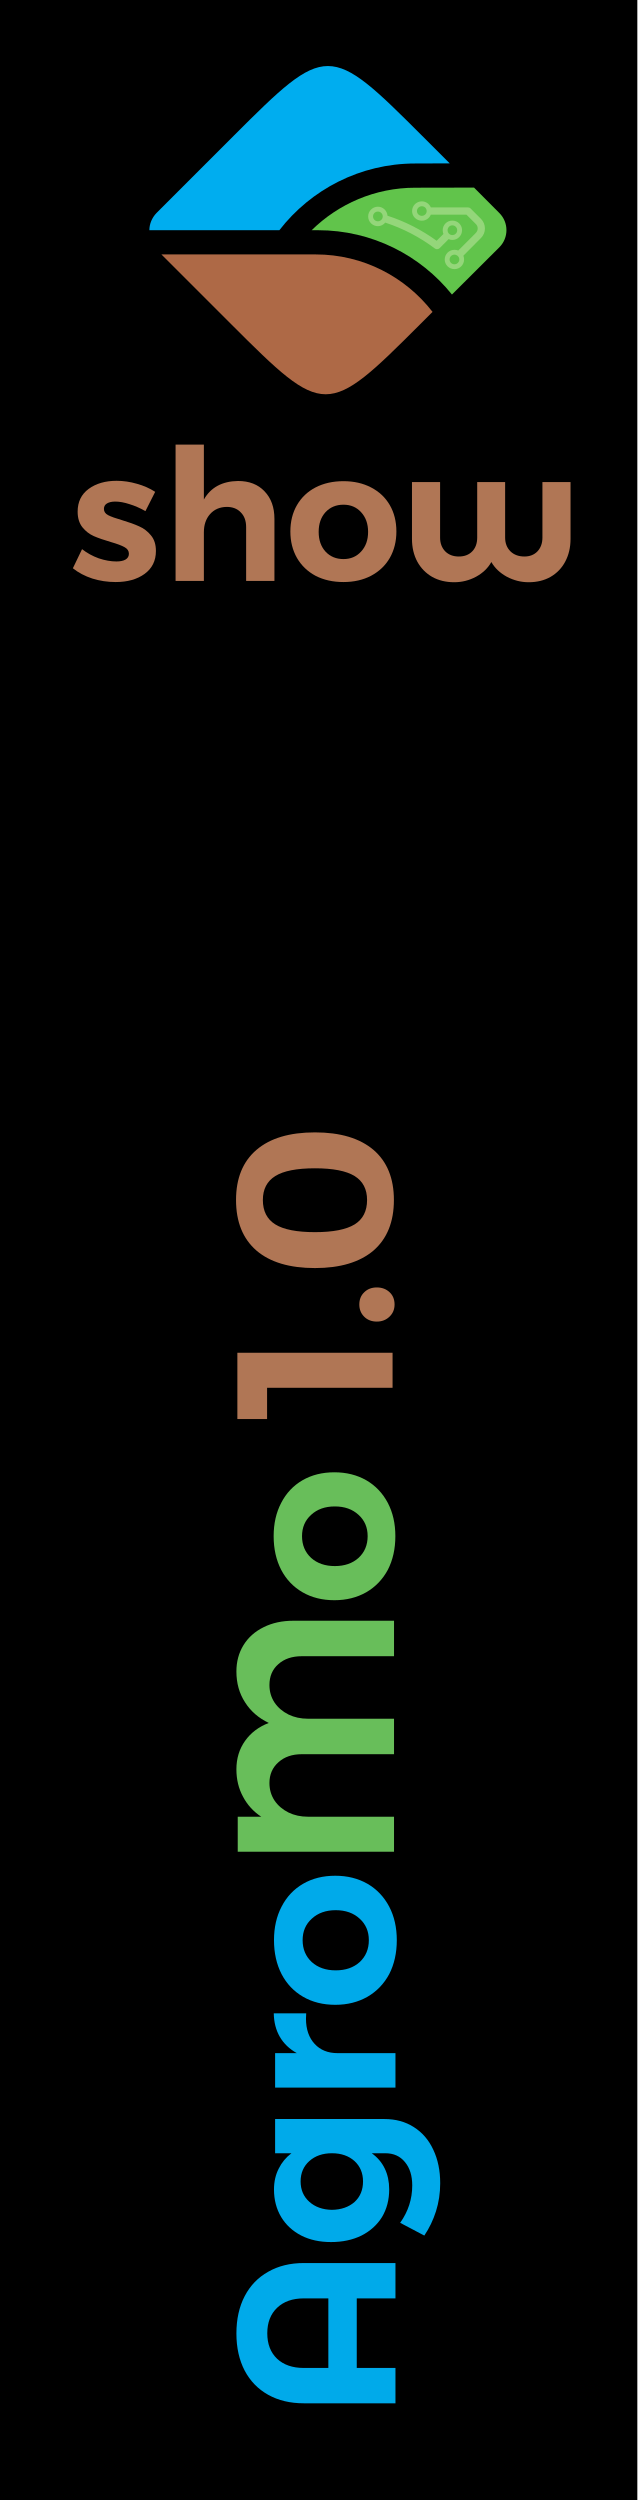
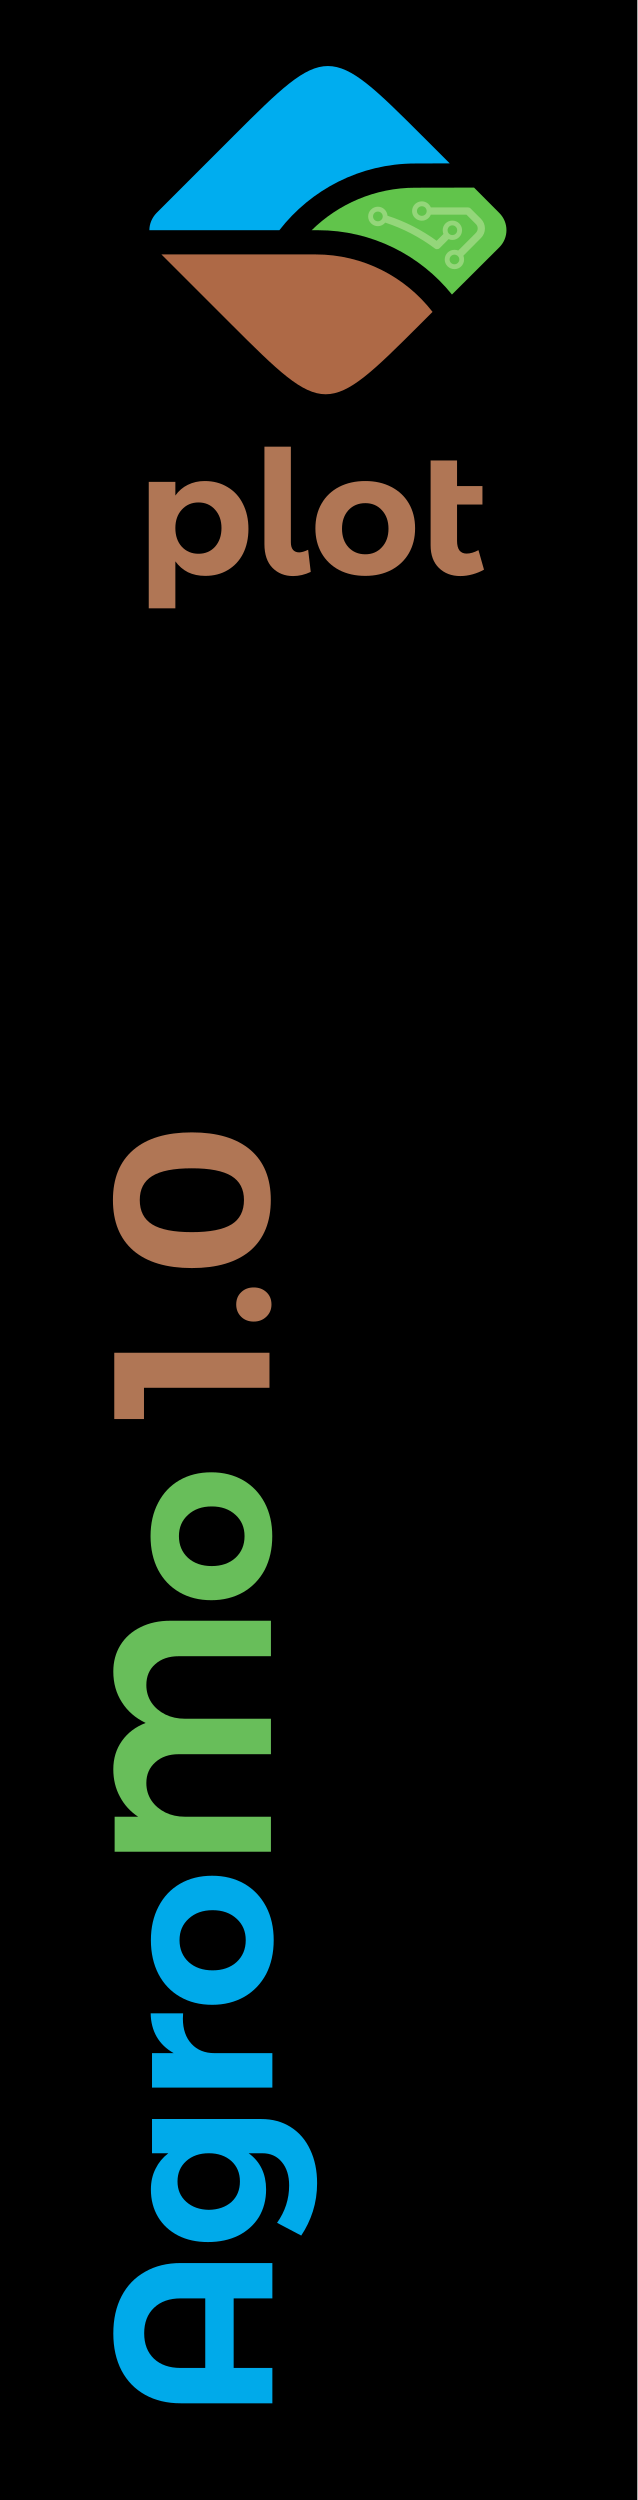
<svg xmlns="http://www.w3.org/2000/svg" version="1.1" id="svg10" width="196.742" height="771.742" viewBox="0 0 196.742 771.742">
  <defs id="defs14" />
-   <g id="g2824">
+   <g id="g956">
    <rect y="1.871" x="1.871" height="768" width="193" id="rect20" style="opacity:1;fill:#000000;fill-opacity:1;stroke:#000000;stroke-width:3.742;stroke-miterlimit:4;stroke-dasharray:none;stroke-opacity:1" />
-     <g transform="translate(-252.1288,1.871238)" id="g1054">
-       <path d="m 349.595,76.669 h -47.639 l 21.621,21.621 c 28.73,28.73 29.463,28.73 58.193,0 l 3.884,-3.884 C 377.299,83.631 364.253,76.669 349.595,76.669 Z" style="fill:#ae6946;fill-rule:evenodd;stroke-width:0.763" id="path2" />
-       <path d="m 348.333,69.193 h 1.942 c 16.71,0 31.661,7.769 41.372,19.862 l 14.621,-14.585 c 2.932,-2.932 2.932,-7.659 0,-10.59 l -7.805,-7.842 -18.139,0.037 c -12.459,0 -23.746,5.02 -31.991,13.119 z" style="fill:#61c44b;fill-rule:evenodd;stroke-width:0.763" id="path4" />
-       <path d="m 390.952,48.562 -8.502,-8.502 c -28.73,-28.73 -29.463,-28.73 -58.193,0 l -23.819,23.819 c -1.429,1.503 -2.199,3.408 -2.199,5.314 h 40.127 c 9.711,-12.533 24.919,-20.595 41.959,-20.595 z" style="fill:#00adef;fill-rule:evenodd;stroke-width:0.763" id="path6" />
-       <path d="m 391.758,70.695 c -0.806,0 -1.466,-0.66 -1.466,-1.503 0,-0.806 0.66,-1.502 1.466,-1.502 0.843,0 1.502,0.696 1.502,1.502 0,0.843 -0.66,1.503 -1.502,1.503 z m -22.977,-4.251 c -0.843,0 -1.502,-0.696 -1.502,-1.502 0,-0.843 0.66,-1.503 1.502,-1.503 0.806,0 1.503,0.66 1.503,1.503 0,0.806 -0.696,1.502 -1.503,1.502 z m 22.977,-0.22 c -1.649,0 -2.968,1.319 -2.968,2.968 0,0.44 0.073,0.806 0.22,1.173 l -2.089,2.089 c -4.654,-3.371 -9.748,-5.973 -15.171,-7.732 -0.11,-1.539 -1.393,-2.785 -2.968,-2.785 -1.649,0 -3.005,1.356 -3.005,3.005 0,1.649 1.356,3.005 3.005,3.005 0.916,0 1.722,-0.44 2.272,-1.099 5.497,1.796 10.627,4.471 15.318,7.989 0.183,0.147 0.44,0.22 0.66,0.22 0.293,0 0.586,-0.11 0.806,-0.33 l 2.785,-2.785 c 0.33,0.183 0.733,0.257 1.136,0.257 1.686,0 3.005,-1.356 3.005,-3.005 0,-1.649 -1.319,-2.968 -3.005,-2.968 z" style="fill:#94d67a;fill-rule:evenodd;stroke-width:0.763" id="path8" />
-       <path d="m 392.417,79.71 c -0.843,0 -1.502,-0.66 -1.502,-1.466 0,-0.843 0.66,-1.503 1.502,-1.503 0.806,0 1.502,0.66 1.502,1.503 0,0.806 -0.696,1.466 -1.502,1.466 z M 382.34,64.759 c -0.806,0 -1.502,-0.66 -1.502,-1.466 0,-0.843 0.696,-1.503 1.502,-1.503 0.843,0 1.502,0.66 1.502,1.503 0,0.806 -0.66,1.466 -1.502,1.466 z m 18.249,0.916 -3.188,-3.188 c -0.22,-0.22 -0.513,-0.33 -0.806,-0.33 h -11.47 c -0.476,-1.099 -1.539,-1.869 -2.785,-1.869 -1.649,0 -3.005,1.319 -3.005,3.005 0,1.649 1.356,2.968 3.005,2.968 1.246,0 2.345,-0.77 2.785,-1.869 h 10.994 l 2.895,2.895 c 0.77,0.733 0.77,1.979 0,2.748 l -5.423,5.424 c -0.367,-0.147 -0.77,-0.22 -1.173,-0.22 -1.649,0 -3.005,1.319 -3.005,3.005 0,1.649 1.356,2.968 3.005,2.968 1.649,0 2.968,-1.319 2.968,-2.968 0,-0.44 -0.073,-0.843 -0.22,-1.173 l 5.423,-5.46 c 1.649,-1.612 1.649,-4.287 0,-5.937 z" style="fill:#94d67a;fill-rule:evenodd;stroke-width:0.763" id="path10" />
+     <path id="path2" style="fill:#ae6946;fill-rule:evenodd;stroke-width:0.763" d="M 97.466,78.54 H 49.828 l 21.621,21.621 c 28.73,28.73 29.463,28.73 58.193,0 l 3.884,-3.884 C 125.17,85.502 112.125,78.54 97.466,78.54 Z" />
+     <path id="path4" style="fill:#61c44b;fill-rule:evenodd;stroke-width:0.763" d="m 96.204,71.064 h 1.942 c 16.71,0 31.661,7.769 41.372,19.862 L 154.141,76.341 c 2.932,-2.932 2.932,-7.659 0,-10.59 l -7.805,-7.842 -18.139,0.037 c -12.459,0 -23.746,5.02 -31.991,13.119 z" />
+     <path id="path6" style="fill:#00adef;fill-rule:evenodd;stroke-width:0.763" d="m 138.823,50.433 -8.502,-8.502 c -28.73,-28.73 -29.463,-28.73 -58.193,0 L 48.309,65.751 c -1.429,1.503 -2.199,3.408 -2.199,5.314 h 40.127 c 9.711,-12.533 24.919,-20.595 41.959,-20.595 z" />
+     <path id="path8" style="fill:#94d67a;fill-rule:evenodd;stroke-width:0.763" d="m 139.629,72.567 c -0.806,0 -1.466,-0.66 -1.466,-1.503 0,-0.806 0.66,-1.502 1.466,-1.502 0.843,0 1.502,0.696 1.502,1.502 0,0.843 -0.66,1.503 -1.502,1.503 z m -22.977,-4.251 c -0.843,0 -1.502,-0.696 -1.502,-1.502 0,-0.843 0.66,-1.503 1.502,-1.503 0.806,0 1.503,0.66 1.503,1.503 0,0.806 -0.696,1.502 -1.503,1.502 z m 22.977,-0.22 c -1.649,0 -2.968,1.319 -2.968,2.968 0,0.44 0.073,0.806 0.22,1.173 l -2.089,2.089 c -4.654,-3.371 -9.748,-5.973 -15.171,-7.732 -0.11,-1.539 -1.393,-2.785 -2.968,-2.785 -1.649,0 -3.005,1.356 -3.005,3.005 0,1.649 1.356,3.005 3.005,3.005 0.916,0 1.722,-0.44 2.272,-1.099 5.497,1.796 10.627,4.471 15.318,7.989 0.183,0.147 0.44,0.22 0.66,0.22 0.293,0 0.586,-0.11 0.806,-0.33 l 2.785,-2.785 c 0.33,0.183 0.733,0.257 1.136,0.257 1.686,0 3.005,-1.356 3.005,-3.005 0,-1.649 -1.319,-2.968 -3.005,-2.968 z" />
+     <path id="path10" style="fill:#94d67a;fill-rule:evenodd;stroke-width:0.763" d="m 140.289,81.581 c -0.843,0 -1.502,-0.66 -1.502,-1.466 0,-0.843 0.66,-1.503 1.502,-1.503 0.806,0 1.502,0.66 1.502,1.503 0,0.806 -0.696,1.466 -1.502,1.466 z M 130.211,66.63 c -0.806,0 -1.502,-0.66 -1.502,-1.466 0,-0.843 0.696,-1.503 1.502,-1.503 0.843,0 1.502,0.66 1.502,1.503 0,0.806 -0.66,1.466 -1.502,1.466 z m 18.249,0.916 -3.188,-3.188 c -0.22,-0.22 -0.513,-0.33 -0.806,-0.33 h -11.47 c -0.476,-1.099 -1.539,-1.869 -2.785,-1.869 -1.649,0 -3.005,1.319 -3.005,3.005 0,1.649 1.356,2.968 3.005,2.968 1.246,0 2.345,-0.77 2.785,-1.869 h 10.994 l 2.895,2.895 c 0.77,0.733 0.77,1.979 0,2.748 l -5.423,5.424 c -0.367,-0.147 -0.77,-0.22 -1.173,-0.22 -1.649,0 -3.005,1.319 -3.005,3.005 0,1.649 1.356,2.968 3.005,2.968 1.649,0 2.968,-1.319 2.968,-2.968 0,-0.44 -0.073,-0.843 -0.22,-1.173 l 5.423,-5.46 c 1.649,-1.612 1.649,-4.287 0,-5.937 z" />
+     <g aria-label="Agro" transform="rotate(-90,-144.1288,146)" style="font-style:normal;font-variant:normal;font-weight:normal;font-stretch:normal;font-size:69.055px;line-height:1.25;font-family:'Montserrat Alternates';-inkscape-font-specification:'Montserrat Alternates';letter-spacing:0px;word-spacing:0px;fill:#00aaea;fill-opacity:1;stroke:none;stroke-width:1.726" id="text1000">
+       <path d="m -740.02,345.893 q 0,-6.284 2.624,-10.98 2.624,-4.696 7.458,-7.251 4.903,-2.555 11.463,-2.555 6.629,0 11.532,2.555 4.903,2.555 7.527,7.251 2.693,4.696 2.693,10.98 v 28.313 h -10.911 V 362.26 h -21.476 v 11.947 h -10.911 z m 32.387,0 q 0,-5.179 -2.9,-8.218 -2.9,-3.038 -7.872,-3.038 -4.972,0 -7.872,3.038 -2.831,3.038 -2.831,8.218 v 7.596 h 21.476 z" style="fill:#00aaea;fill-opacity:1;stroke-width:1.726" id="path1056" />
+       <path d="m -652.264,337.054 v 33.699 q 0,5.248 -2.486,9.115 -2.486,3.936 -6.975,6.008 -4.489,2.141 -10.358,2.141 -4.558,0 -8.701,-1.312 -4.074,-1.312 -7.458,-3.591 l 3.936,-7.458 q 5.248,3.729 11.532,3.729 4.558,0 7.251,-2.279 2.693,-2.21 2.693,-6.008 v -4.212 q -1.864,2.624 -4.696,4.005 -2.831,1.381 -6.491,1.381 -4.765,0 -8.494,-2.21 -3.66,-2.279 -5.732,-6.353 -2.003,-4.074 -2.003,-9.392 0,-5.248 2.003,-9.184 2.072,-4.005 5.732,-6.215 3.729,-2.21 8.494,-2.21 3.591,0 6.422,1.45 2.831,1.381 4.765,3.936 v -5.041 z m -19.266,27.139 q 3.867,0 6.284,-2.624 2.417,-2.693 2.417,-6.975 0,-4.281 -2.417,-6.975 -2.417,-2.693 -6.284,-2.693 -3.867,0 -6.284,2.693 -2.417,2.693 -2.486,6.975 0.069,4.281 2.417,6.975 2.417,2.624 6.353,2.624 z" style="fill:#00aaea;fill-opacity:1;stroke-width:1.726" id="path1058" />
+       <path d="m -631.925,343.753 q 1.934,-3.453 5.041,-5.248 3.107,-1.795 7.251,-1.865 v 10.013 q -0.552,-0.069 -1.657,-0.069 -4.903,0 -7.803,2.693 -2.831,2.624 -2.831,7.044 v 17.885 h -10.634 v -37.152 h 10.634 z" style="fill:#00aaea;fill-opacity:1;stroke-width:1.726" id="path1060" />
+       <path d="m -597.051,336.709 q 5.87,0 10.358,2.348 4.558,2.348 7.044,6.629 2.486,4.281 2.486,9.944 0,5.593 -2.486,9.944 -2.486,4.281 -7.044,6.698 -4.489,2.348 -10.358,2.348 -5.939,0 -10.496,-2.348 -4.489,-2.417 -6.975,-6.698 -2.486,-4.35 -2.486,-9.944 0,-5.663 2.486,-9.944 2.486,-4.281 6.975,-6.629 4.558,-2.348 10.496,-2.348 z m 0,8.839 q -4.143,0 -6.767,2.831 -2.555,2.831 -2.555,7.389 0,4.558 2.555,7.389 2.624,2.831 6.767,2.831 4.074,0 6.629,-2.831 2.624,-2.831 2.624,-7.389 0,-4.558 -2.624,-7.389 -2.555,-2.831 -6.629,-2.831 z" style="fill:#00aaea;fill-opacity:1;stroke-width:1.726" id="path1062" />
    </g>
-     <g transform="translate(-252.1288,1.871238)" id="g1047">
-       <g id="text1000" style="font-style:normal;font-variant:normal;font-weight:normal;font-stretch:normal;font-size:69.055px;line-height:1.25;font-family:'Montserrat Alternates';-inkscape-font-specification:'Montserrat Alternates';letter-spacing:0px;word-spacing:0px;fill:#00aaea;fill-opacity:1;stroke:none;stroke-width:1.726" transform="rotate(-90)" aria-label="Agro">
-         <path id="path1056" style="fill:#00aaea;fill-opacity:1;stroke-width:1.726" d="m -740.02,345.893 q 0,-6.284 2.624,-10.98 2.624,-4.696 7.458,-7.251 4.903,-2.555 11.463,-2.555 6.629,0 11.532,2.555 4.903,2.555 7.527,7.251 2.693,4.696 2.693,10.98 v 28.313 h -10.911 V 362.26 h -21.476 v 11.947 h -10.911 z m 32.387,0 q 0,-5.179 -2.9,-8.218 -2.9,-3.038 -7.872,-3.038 -4.972,0 -7.872,3.038 -2.831,3.038 -2.831,8.218 v 7.596 h 21.476 z" />
-         <path id="path1058" style="fill:#00aaea;fill-opacity:1;stroke-width:1.726" d="m -652.264,337.054 v 33.699 q 0,5.248 -2.486,9.115 -2.486,3.936 -6.975,6.008 -4.489,2.141 -10.358,2.141 -4.558,0 -8.701,-1.312 -4.074,-1.312 -7.458,-3.591 l 3.936,-7.458 q 5.248,3.729 11.532,3.729 4.558,0 7.251,-2.279 2.693,-2.21 2.693,-6.008 v -4.212 q -1.864,2.624 -4.696,4.005 -2.831,1.381 -6.491,1.381 -4.765,0 -8.494,-2.21 -3.66,-2.279 -5.732,-6.353 -2.003,-4.074 -2.003,-9.392 0,-5.248 2.003,-9.184 2.072,-4.005 5.732,-6.215 3.729,-2.21 8.494,-2.21 3.591,0 6.422,1.45 2.831,1.381 4.765,3.936 v -5.041 z m -19.266,27.139 q 3.867,0 6.284,-2.624 2.417,-2.693 2.417,-6.975 0,-4.281 -2.417,-6.975 -2.417,-2.693 -6.284,-2.693 -3.867,0 -6.284,2.693 -2.417,2.693 -2.486,6.975 0.069,4.281 2.417,6.975 2.417,2.624 6.353,2.624 z" />
-         <path id="path1060" style="fill:#00aaea;fill-opacity:1;stroke-width:1.726" d="m -631.925,343.753 q 1.934,-3.453 5.041,-5.248 3.107,-1.795 7.251,-1.865 v 10.013 q -0.552,-0.069 -1.657,-0.069 -4.903,0 -7.803,2.693 -2.831,2.624 -2.831,7.044 v 17.885 h -10.634 v -37.152 h 10.634 z" />
-         <path id="path1062" style="fill:#00aaea;fill-opacity:1;stroke-width:1.726" d="m -597.051,336.709 q 5.87,0 10.358,2.348 4.558,2.348 7.044,6.629 2.486,4.281 2.486,9.944 0,5.593 -2.486,9.944 -2.486,4.281 -7.044,6.698 -4.489,2.348 -10.358,2.348 -5.939,0 -10.496,-2.348 -4.489,-2.417 -6.975,-6.698 -2.486,-4.35 -2.486,-9.944 0,-5.663 2.486,-9.944 2.486,-4.281 6.975,-6.629 4.558,-2.348 10.496,-2.348 z m 0,8.839 q -4.143,0 -6.767,2.831 -2.555,2.831 -2.555,7.389 0,4.558 2.555,7.389 2.624,2.831 6.767,2.831 4.074,0 6.629,-2.831 2.624,-2.831 2.624,-7.389 0,-4.558 -2.624,-7.389 -2.555,-2.831 -6.629,-2.831 z" />
-       </g>
-       <g id="text1005" style="font-style:normal;font-variant:normal;font-weight:normal;font-stretch:normal;font-size:68.436px;line-height:1.25;font-family:'Montserrat Alternates';-inkscape-font-specification:'Montserrat Alternates';letter-spacing:0px;word-spacing:0px;fill:#68be5a;fill-opacity:1;stroke:none;stroke-width:1.711" transform="rotate(-90)" aria-label="Mo">
-         <path id="path1065" style="fill:#68be5a;fill-opacity:1;stroke-width:1.711" d="m -514.118,325.106 q 4.585,0 8.144,2.19 3.559,2.19 5.543,6.228 1.985,3.969 1.985,9.17 v 31.07 h -10.95 v -28.469 q 0,-4.517 -2.464,-7.254 -2.395,-2.737 -6.433,-2.737 -3.011,0 -5.406,1.574 -2.327,1.574 -3.696,4.311 -1.3,2.669 -1.3,6.022 v 26.553 h -10.95 v -28.469 q 0,-4.448 -2.464,-7.186 -2.464,-2.806 -6.433,-2.806 -3.011,0 -5.406,1.574 -2.327,1.574 -3.696,4.311 -1.3,2.669 -1.3,6.022 v 26.553 h -10.813 v -48.247 h 10.813 v 7.254 q 2.395,-3.627 6.159,-5.612 3.764,-2.053 8.486,-2.053 4.996,0 8.76,2.669 3.764,2.669 5.543,7.323 2.258,-4.722 6.365,-7.323 4.106,-2.669 9.513,-2.669 z" />
-         <path id="path1067" style="fill:#68be5a;fill-opacity:1;stroke-width:1.711" d="m -472.331,336.603 q 5.817,0 10.265,2.327 4.517,2.327 6.98,6.57 2.464,4.243 2.464,9.855 0,5.543 -2.464,9.855 -2.464,4.243 -6.98,6.638 -4.448,2.327 -10.265,2.327 -5.885,0 -10.402,-2.327 -4.448,-2.395 -6.912,-6.638 -2.464,-4.311 -2.464,-9.855 0,-5.612 2.464,-9.855 2.464,-4.243 6.912,-6.57 4.517,-2.327 10.402,-2.327 z m 0,8.76 q -4.106,0 -6.707,2.806 -2.532,2.806 -2.532,7.323 0,4.517 2.532,7.323 2.601,2.806 6.707,2.806 4.038,0 6.57,-2.806 2.601,-2.806 2.601,-7.323 0,-4.517 -2.601,-7.323 -2.532,-2.806 -6.57,-2.806 z" />
-       </g>
-       <g id="text1009" style="font-style:normal;font-variant:normal;font-weight:normal;font-stretch:normal;font-size:68.443px;line-height:1.25;font-family:'Montserrat Alternates';-inkscape-font-specification:'Montserrat Alternates';letter-spacing:0px;word-spacing:0px;fill:#b07655;fill-opacity:1;stroke:none;stroke-width:1.711" transform="rotate(-90)" aria-label="1.0">
-         <path id="path1070" style="fill:#b07655;fill-opacity:1;stroke-width:1.711" d="m -436.183,325.403 h 20.464 v 47.91 h -10.814 v -38.738 h -9.65 z" />
-         <path id="path1072" style="fill:#b07655;fill-opacity:1;stroke-width:1.711" d="m -400.827,363.047 q 2.327,0 3.764,1.506 1.506,1.506 1.506,3.901 0,2.395 -1.506,3.97 -1.437,1.506 -3.764,1.506 -2.259,0 -3.764,-1.574 -1.506,-1.574 -1.506,-3.901 0,-2.395 1.506,-3.901 1.506,-1.506 3.764,-1.506 z" />
-         <path id="path1074" style="fill:#b07655;fill-opacity:1;stroke-width:1.711" d="m -368.565,324.992 q 10.061,0 15.468,6.297 5.407,6.297 5.407,18.069 0,11.704 -5.407,18.069 -5.407,6.297 -15.468,6.297 -10.13,0 -15.605,-6.297 -5.407,-6.365 -5.407,-18.069 0,-11.772 5.407,-18.069 5.475,-6.297 15.605,-6.297 z m 0,8.282 q -5.133,0 -7.529,3.833 -2.395,3.833 -2.395,12.251 0,8.35 2.395,12.251 2.395,3.833 7.529,3.833 4.996,0 7.392,-3.833 2.395,-3.901 2.395,-12.251 0,-8.418 -2.395,-12.251 -2.395,-3.833 -7.392,-3.833 z" />
-       </g>
+     <g aria-label="Mo" transform="rotate(-90,-144.1288,146)" style="font-style:normal;font-variant:normal;font-weight:normal;font-stretch:normal;font-size:68.436px;line-height:1.25;font-family:'Montserrat Alternates';-inkscape-font-specification:'Montserrat Alternates';letter-spacing:0px;word-spacing:0px;fill:#68be5a;fill-opacity:1;stroke:none;stroke-width:1.711" id="text1005">
+       <path d="m -514.118,325.106 q 4.585,0 8.144,2.19 3.559,2.19 5.543,6.228 1.985,3.969 1.985,9.17 v 31.07 h -10.95 v -28.469 q 0,-4.517 -2.464,-7.254 -2.395,-2.737 -6.433,-2.737 -3.011,0 -5.406,1.574 -2.327,1.574 -3.696,4.311 -1.3,2.669 -1.3,6.022 v 26.553 h -10.95 v -28.469 q 0,-4.448 -2.464,-7.186 -2.464,-2.806 -6.433,-2.806 -3.011,0 -5.406,1.574 -2.327,1.574 -3.696,4.311 -1.3,2.669 -1.3,6.022 v 26.553 h -10.813 v -48.247 h 10.813 v 7.254 q 2.395,-3.627 6.159,-5.612 3.764,-2.053 8.486,-2.053 4.996,0 8.76,2.669 3.764,2.669 5.543,7.323 2.258,-4.722 6.365,-7.323 4.106,-2.669 9.513,-2.669 z" style="fill:#68be5a;fill-opacity:1;stroke-width:1.711" id="path1065" />
+       <path d="m -472.331,336.603 q 5.817,0 10.265,2.327 4.517,2.327 6.98,6.57 2.464,4.243 2.464,9.855 0,5.543 -2.464,9.855 -2.464,4.243 -6.98,6.638 -4.448,2.327 -10.265,2.327 -5.885,0 -10.402,-2.327 -4.448,-2.395 -6.912,-6.638 -2.464,-4.311 -2.464,-9.855 0,-5.612 2.464,-9.855 2.464,-4.243 6.912,-6.57 4.517,-2.327 10.402,-2.327 z m 0,8.76 q -4.106,0 -6.707,2.806 -2.532,2.806 -2.532,7.323 0,4.517 2.532,7.323 2.601,2.806 6.707,2.806 4.038,0 6.57,-2.806 2.601,-2.806 2.601,-7.323 0,-4.517 -2.601,-7.323 -2.532,-2.806 -6.57,-2.806 z" style="fill:#68be5a;fill-opacity:1;stroke-width:1.711" id="path1067" />
    </g>
-     <g id="text2220" style="font-style:normal;font-variant:normal;font-weight:normal;font-stretch:normal;font-size:56.718px;line-height:1.25;font-family:'Montserrat Alternates';-inkscape-font-specification:'Montserrat Alternates';letter-spacing:0px;word-spacing:0px;fill:#b07655;fill-opacity:1;stroke:none;stroke-width:1.418" aria-label="show">
-       <path id="path2790" style="stroke-width:1.418" d="m 44.897,157.783 q -2.496,-1.418 -4.934,-2.155 -2.439,-0.794 -4.367,-0.794 -1.588,0 -2.552,0.567 -0.964,0.567 -0.964,1.702 0,1.248 1.305,1.928 1.305,0.681 4.254,1.531 3.233,0.964 5.331,1.928 2.099,0.907 3.63,2.779 1.531,1.815 1.531,4.821 0,4.537 -3.517,7.09 -3.46,2.496 -8.905,2.496 -3.743,0 -7.203,-1.078 -3.46,-1.134 -6.012,-3.176 l 2.836,-5.899 q 2.325,1.815 5.161,2.836 2.893,0.964 5.445,0.964 1.758,0 2.779,-0.567 1.078,-0.624 1.078,-1.815 0,-1.305 -1.361,-2.042 -1.305,-0.737 -4.254,-1.588 -3.119,-0.907 -5.218,-1.815 -2.042,-0.907 -3.517,-2.722 -1.475,-1.872 -1.475,-4.821 0,-4.537 3.403,-7.033 3.403,-2.496 8.621,-2.496 3.119,0 6.239,0.907 3.119,0.851 5.672,2.496 z" />
-       <path id="path2792" style="stroke-width:1.418" d="m 73.486,148.481 q 5.161,0 8.167,3.176 3.063,3.176 3.063,8.508 v 19.171 H 75.981 V 162.717 q 0,-2.893 -1.645,-4.537 -1.588,-1.702 -4.367,-1.702 -3.233,0.057 -5.161,2.269 -1.872,2.155 -1.872,5.558 v 15.03 h -8.735 v -42.085 h 8.735 v 16.959 q 3.176,-5.615 10.55,-5.729 z" />
-       <path id="path2794" style="stroke-width:1.418" d="m 106.029,148.538 q 4.821,0 8.508,1.928 3.743,1.928 5.785,5.445 2.042,3.517 2.042,8.167 0,4.594 -2.042,8.167 -2.042,3.517 -5.785,5.502 -3.687,1.928 -8.508,1.928 -4.878,0 -8.621,-1.928 -3.687,-1.985 -5.729,-5.502 -2.042,-3.573 -2.042,-8.167 0,-4.651 2.042,-8.167 2.042,-3.517 5.729,-5.445 3.743,-1.928 8.621,-1.928 z m 0,7.26 q -3.403,0 -5.558,2.325 -2.099,2.325 -2.099,6.069 0,3.743 2.099,6.069 2.155,2.325 5.558,2.325 3.346,0 5.445,-2.325 2.155,-2.325 2.155,-6.069 0,-3.743 -2.155,-6.069 -2.099,-2.325 -5.445,-2.325 z" />
-       <path id="path2796" style="stroke-width:1.418" d="m 176.122,166.347 q 0,3.97 -1.645,7.033 -1.588,3.006 -4.537,4.708 -2.893,1.645 -6.749,1.645 -3.517,0 -6.749,-1.702 -3.176,-1.758 -4.764,-4.537 -1.531,2.779 -4.708,4.537 -3.176,1.702 -6.749,1.702 -3.857,0 -6.806,-1.645 -2.949,-1.702 -4.594,-4.708 -1.645,-3.063 -1.645,-7.033 v -17.526 h 8.678 v 17.129 q 0,2.609 1.588,4.254 1.588,1.588 4.197,1.588 2.609,0 4.14,-1.588 1.531,-1.588 1.531,-4.254 v -17.129 h 8.621 v 17.129 q 0,2.609 1.645,4.254 1.645,1.588 4.311,1.588 2.496,0 4.027,-1.588 1.531,-1.645 1.531,-4.254 v -17.129 h 8.678 z" />
+     <g aria-label="1.0" transform="rotate(-90,-144.1288,146)" style="font-style:normal;font-variant:normal;font-weight:normal;font-stretch:normal;font-size:68.443px;line-height:1.25;font-family:'Montserrat Alternates';-inkscape-font-specification:'Montserrat Alternates';letter-spacing:0px;word-spacing:0px;fill:#b07655;fill-opacity:1;stroke:none;stroke-width:1.711" id="text1009">
+       <path d="m -436.183,325.403 h 20.464 v 47.91 h -10.814 v -38.738 h -9.65 z" style="fill:#b07655;fill-opacity:1;stroke-width:1.711" id="path1070" />
+       <path d="m -400.827,363.047 q 2.327,0 3.764,1.506 1.506,1.506 1.506,3.901 0,2.395 -1.506,3.97 -1.437,1.506 -3.764,1.506 -2.259,0 -3.764,-1.574 -1.506,-1.574 -1.506,-3.901 0,-2.395 1.506,-3.901 1.506,-1.506 3.764,-1.506 z" style="fill:#b07655;fill-opacity:1;stroke-width:1.711" id="path1072" />
+       <path d="m -368.565,324.992 q 10.061,0 15.468,6.297 5.407,6.297 5.407,18.069 0,11.704 -5.407,18.069 -5.407,6.297 -15.468,6.297 -10.13,0 -15.605,-6.297 -5.407,-6.365 -5.407,-18.069 0,-11.772 5.407,-18.069 5.475,-6.297 15.605,-6.297 z m 0,8.282 q -5.133,0 -7.529,3.833 -2.395,3.833 -2.395,12.251 0,8.35 2.395,12.251 2.395,3.833 7.529,3.833 4.996,0 7.392,-3.833 2.395,-3.901 2.395,-12.251 0,-8.418 -2.395,-12.251 -2.395,-3.833 -7.392,-3.833 z" style="fill:#b07655;fill-opacity:1;stroke-width:1.711" id="path1074" />
    </g>
+     <path d="m 63.198,148.493 q 4,0 7.04,1.867 3.093,1.813 4.747,5.173 1.707,3.36 1.707,7.733 0,4.32 -1.653,7.627 -1.653,3.253 -4.693,5.067 -2.987,1.813 -6.987,1.813 -2.987,0 -5.333,-1.12 -2.293,-1.173 -3.893,-3.36 v 14.507 h -8.213 v -39.04 h 8.213 v 4.213 q 1.547,-2.187 3.84,-3.307 2.347,-1.173 5.227,-1.173 z m -1.92,22.453 q 3.147,0 5.12,-2.187 1.973,-2.24 1.973,-5.76 0,-3.467 -1.973,-5.653 -1.973,-2.24 -5.12,-2.24 -3.147,0 -5.173,2.24 -1.973,2.187 -1.973,5.653 0,3.573 1.973,5.76 2.027,2.187 5.173,2.187 z" style="font-style:normal;font-variant:normal;font-weight:normal;font-stretch:normal;font-size:53.333px;line-height:1.25;font-family:'Montserrat Alternates';-inkscape-font-specification:'Montserrat Alternates';letter-spacing:0px;word-spacing:0px;fill:#b07655;fill-opacity:1;stroke:none" id="path904" />
+     <path d="m 89.79,167.426 q 0,1.547 0.693,2.347 0.693,0.747 1.867,0.747 1.067,0 2.773,-0.8 l 0.8,6.827 q -2.72,1.28 -5.44,1.28 -3.84,0 -6.347,-2.507 -2.507,-2.56 -2.507,-7.36 v -30.08 h 8.16 z" style="font-style:normal;font-variant:normal;font-weight:normal;font-stretch:normal;font-size:53.333px;line-height:1.25;font-family:'Montserrat Alternates';-inkscape-font-specification:'Montserrat Alternates';letter-spacing:0px;word-spacing:0px;fill:#b07655;fill-opacity:1;stroke:none" id="path906" />
+     <path d="m 112.778,148.493 q 4.533,0 8,1.813 3.52,1.813 5.44,5.12 1.92,3.307 1.92,7.68 0,4.32 -1.92,7.68 -1.92,3.307 -5.44,5.173 -3.467,1.813 -8,1.813 -4.587,0 -8.107,-1.813 -3.467,-1.867 -5.387,-5.173 -1.92,-3.36 -1.92,-7.68 0,-4.373 1.92,-7.68 1.92,-3.307 5.387,-5.12 3.52,-1.813 8.107,-1.813 z m 0,6.827 q -3.2,0 -5.227,2.187 -1.973,2.187 -1.973,5.707 0,3.52 1.973,5.707 2.027,2.187 5.227,2.187 3.147,0 5.12,-2.187 2.027,-2.187 2.027,-5.707 0,-3.52 -2.027,-5.707 -1.973,-2.187 -5.12,-2.187 z" style="font-style:normal;font-variant:normal;font-weight:normal;font-stretch:normal;font-size:53.333px;line-height:1.25;font-family:'Montserrat Alternates';-inkscape-font-specification:'Montserrat Alternates';letter-spacing:0px;word-spacing:0px;fill:#b07655;fill-opacity:1;stroke:none" id="path908" />
+     <path d="m 149.408,175.853 q -1.6,0.907 -3.52,1.44 -1.92,0.533 -3.787,0.533 -4.053,0 -6.613,-2.507 -2.56,-2.507 -2.56,-6.987 v -26.187 h 8.16 v 7.893 h 7.84 v 5.707 h -7.84 v 11.2 q 0,1.973 0.747,2.987 0.8,0.96 2.187,0.96 1.707,0 3.68,-1.067 z" style="font-style:normal;font-variant:normal;font-weight:normal;font-stretch:normal;font-size:53.333px;line-height:1.25;font-family:'Montserrat Alternates';-inkscape-font-specification:'Montserrat Alternates';letter-spacing:0px;word-spacing:0px;fill:#b07655;fill-opacity:1;stroke:none" id="path910" />
  </g>
</svg>
